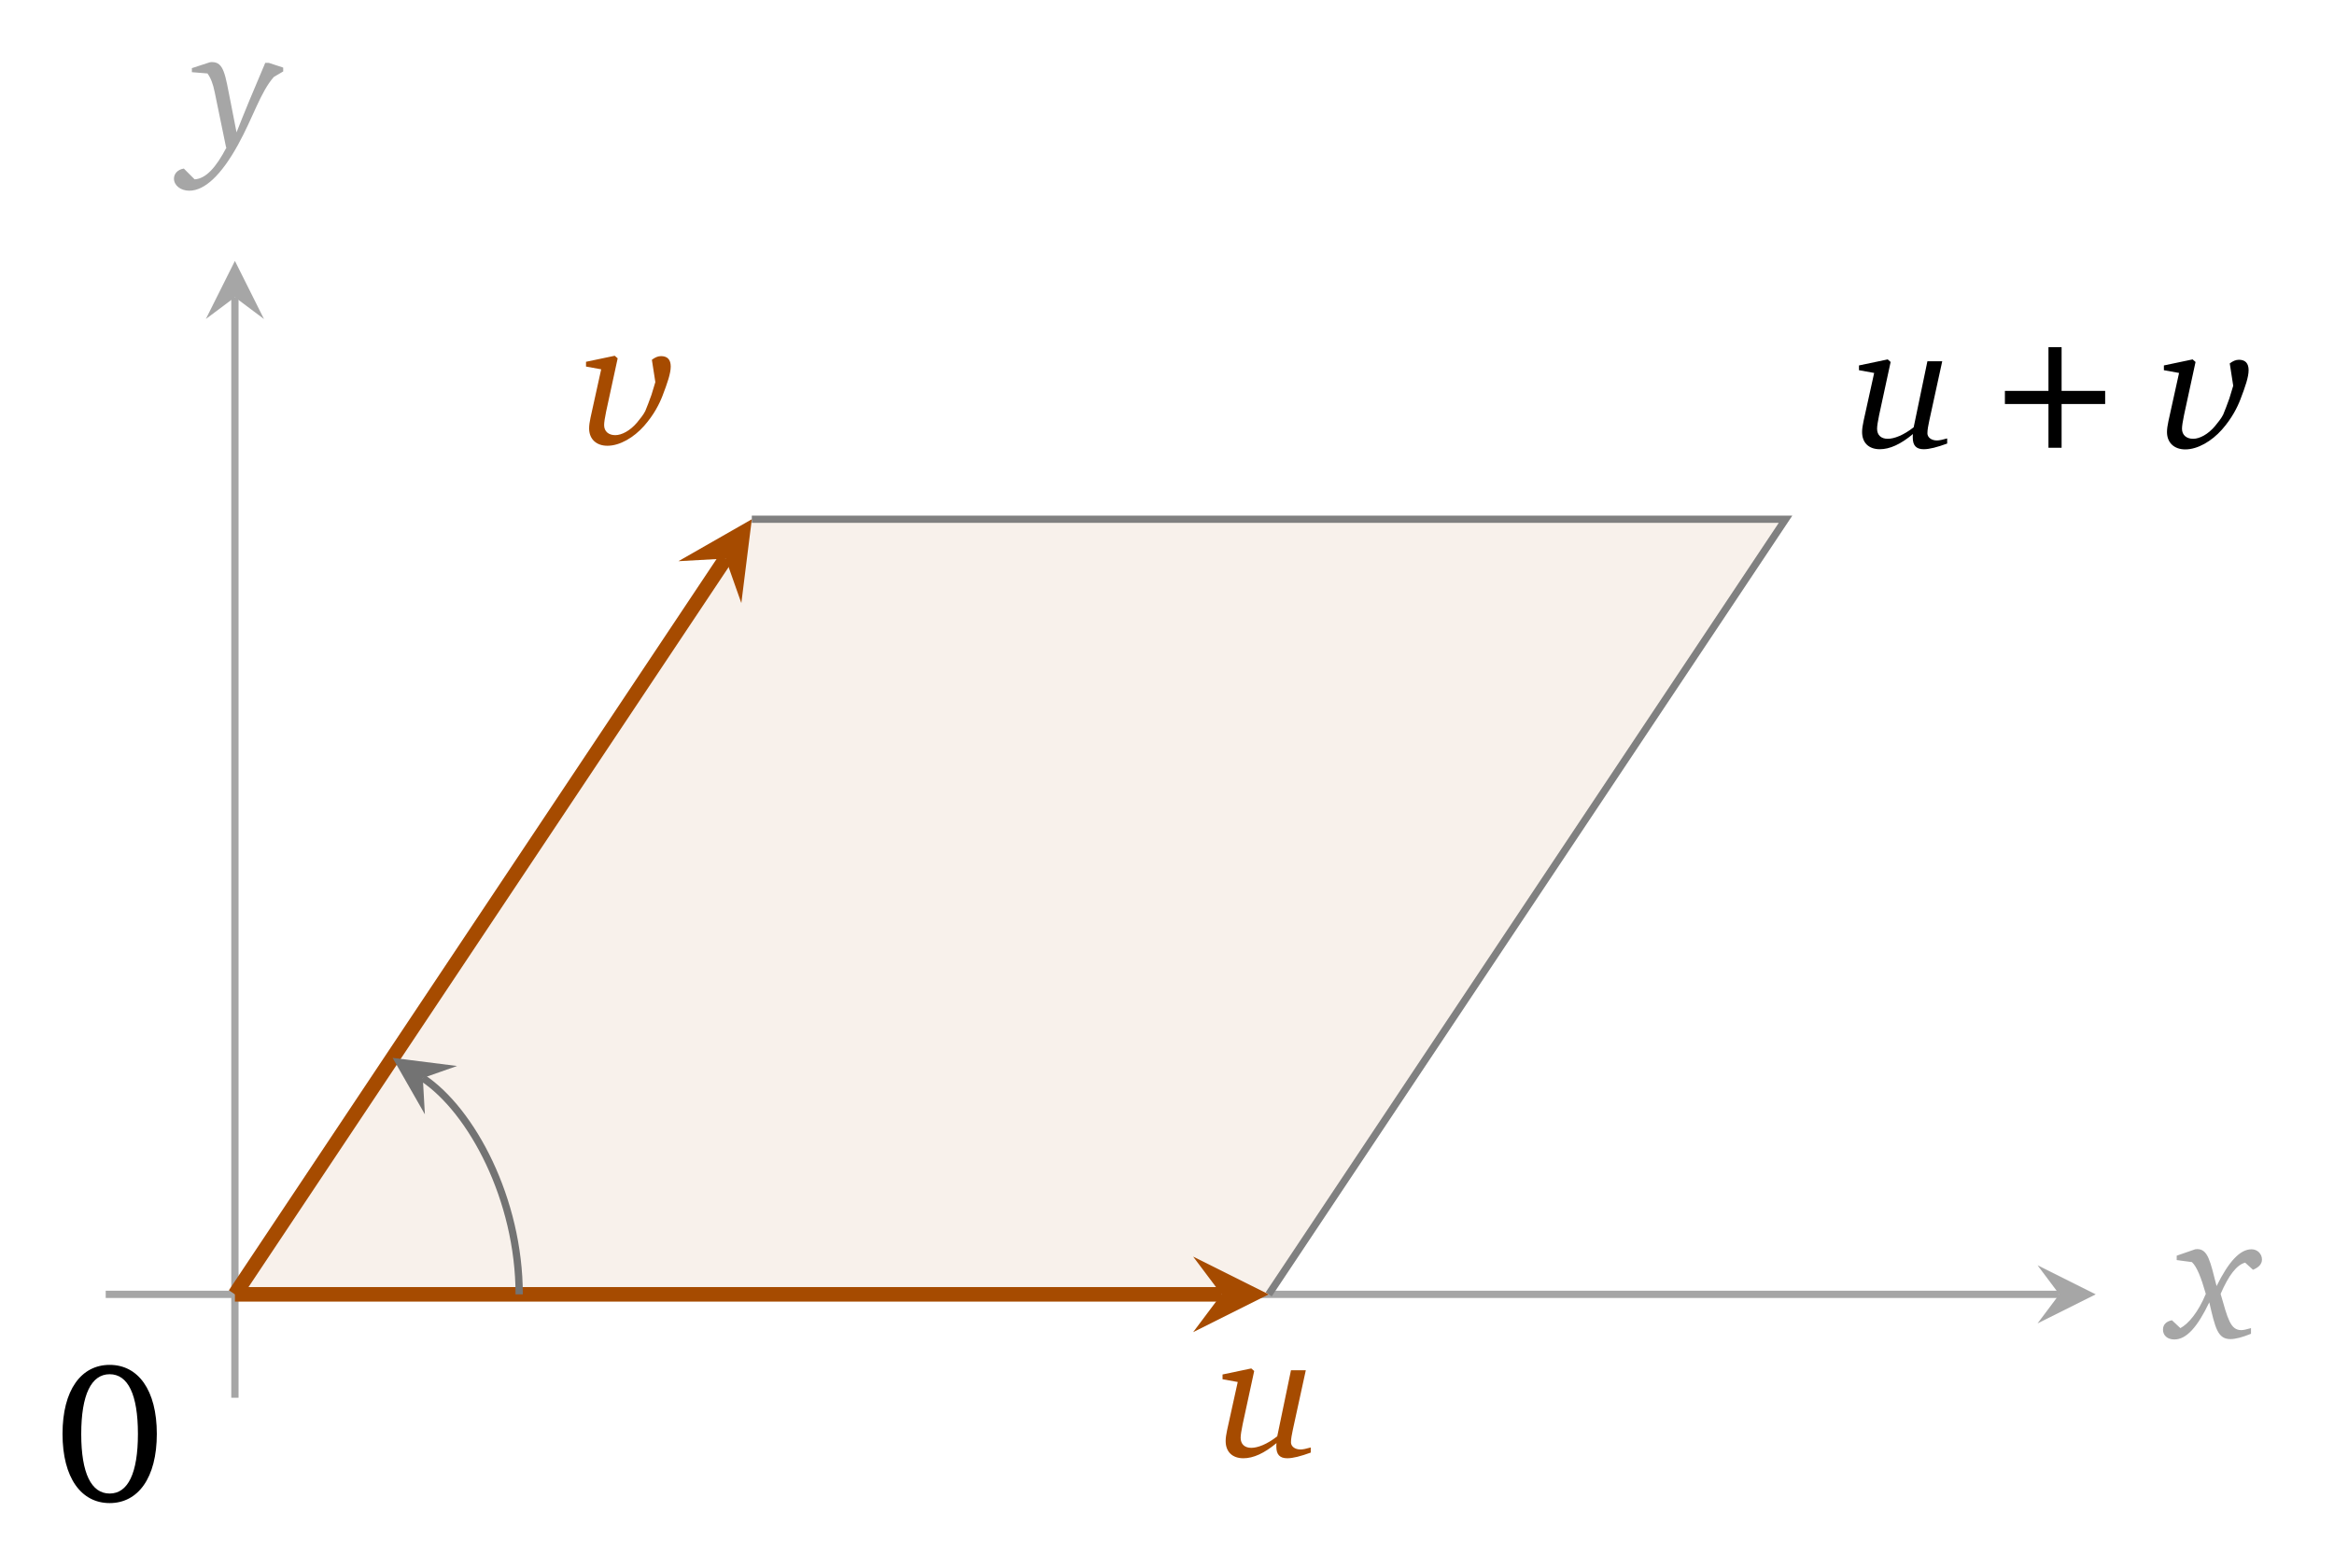
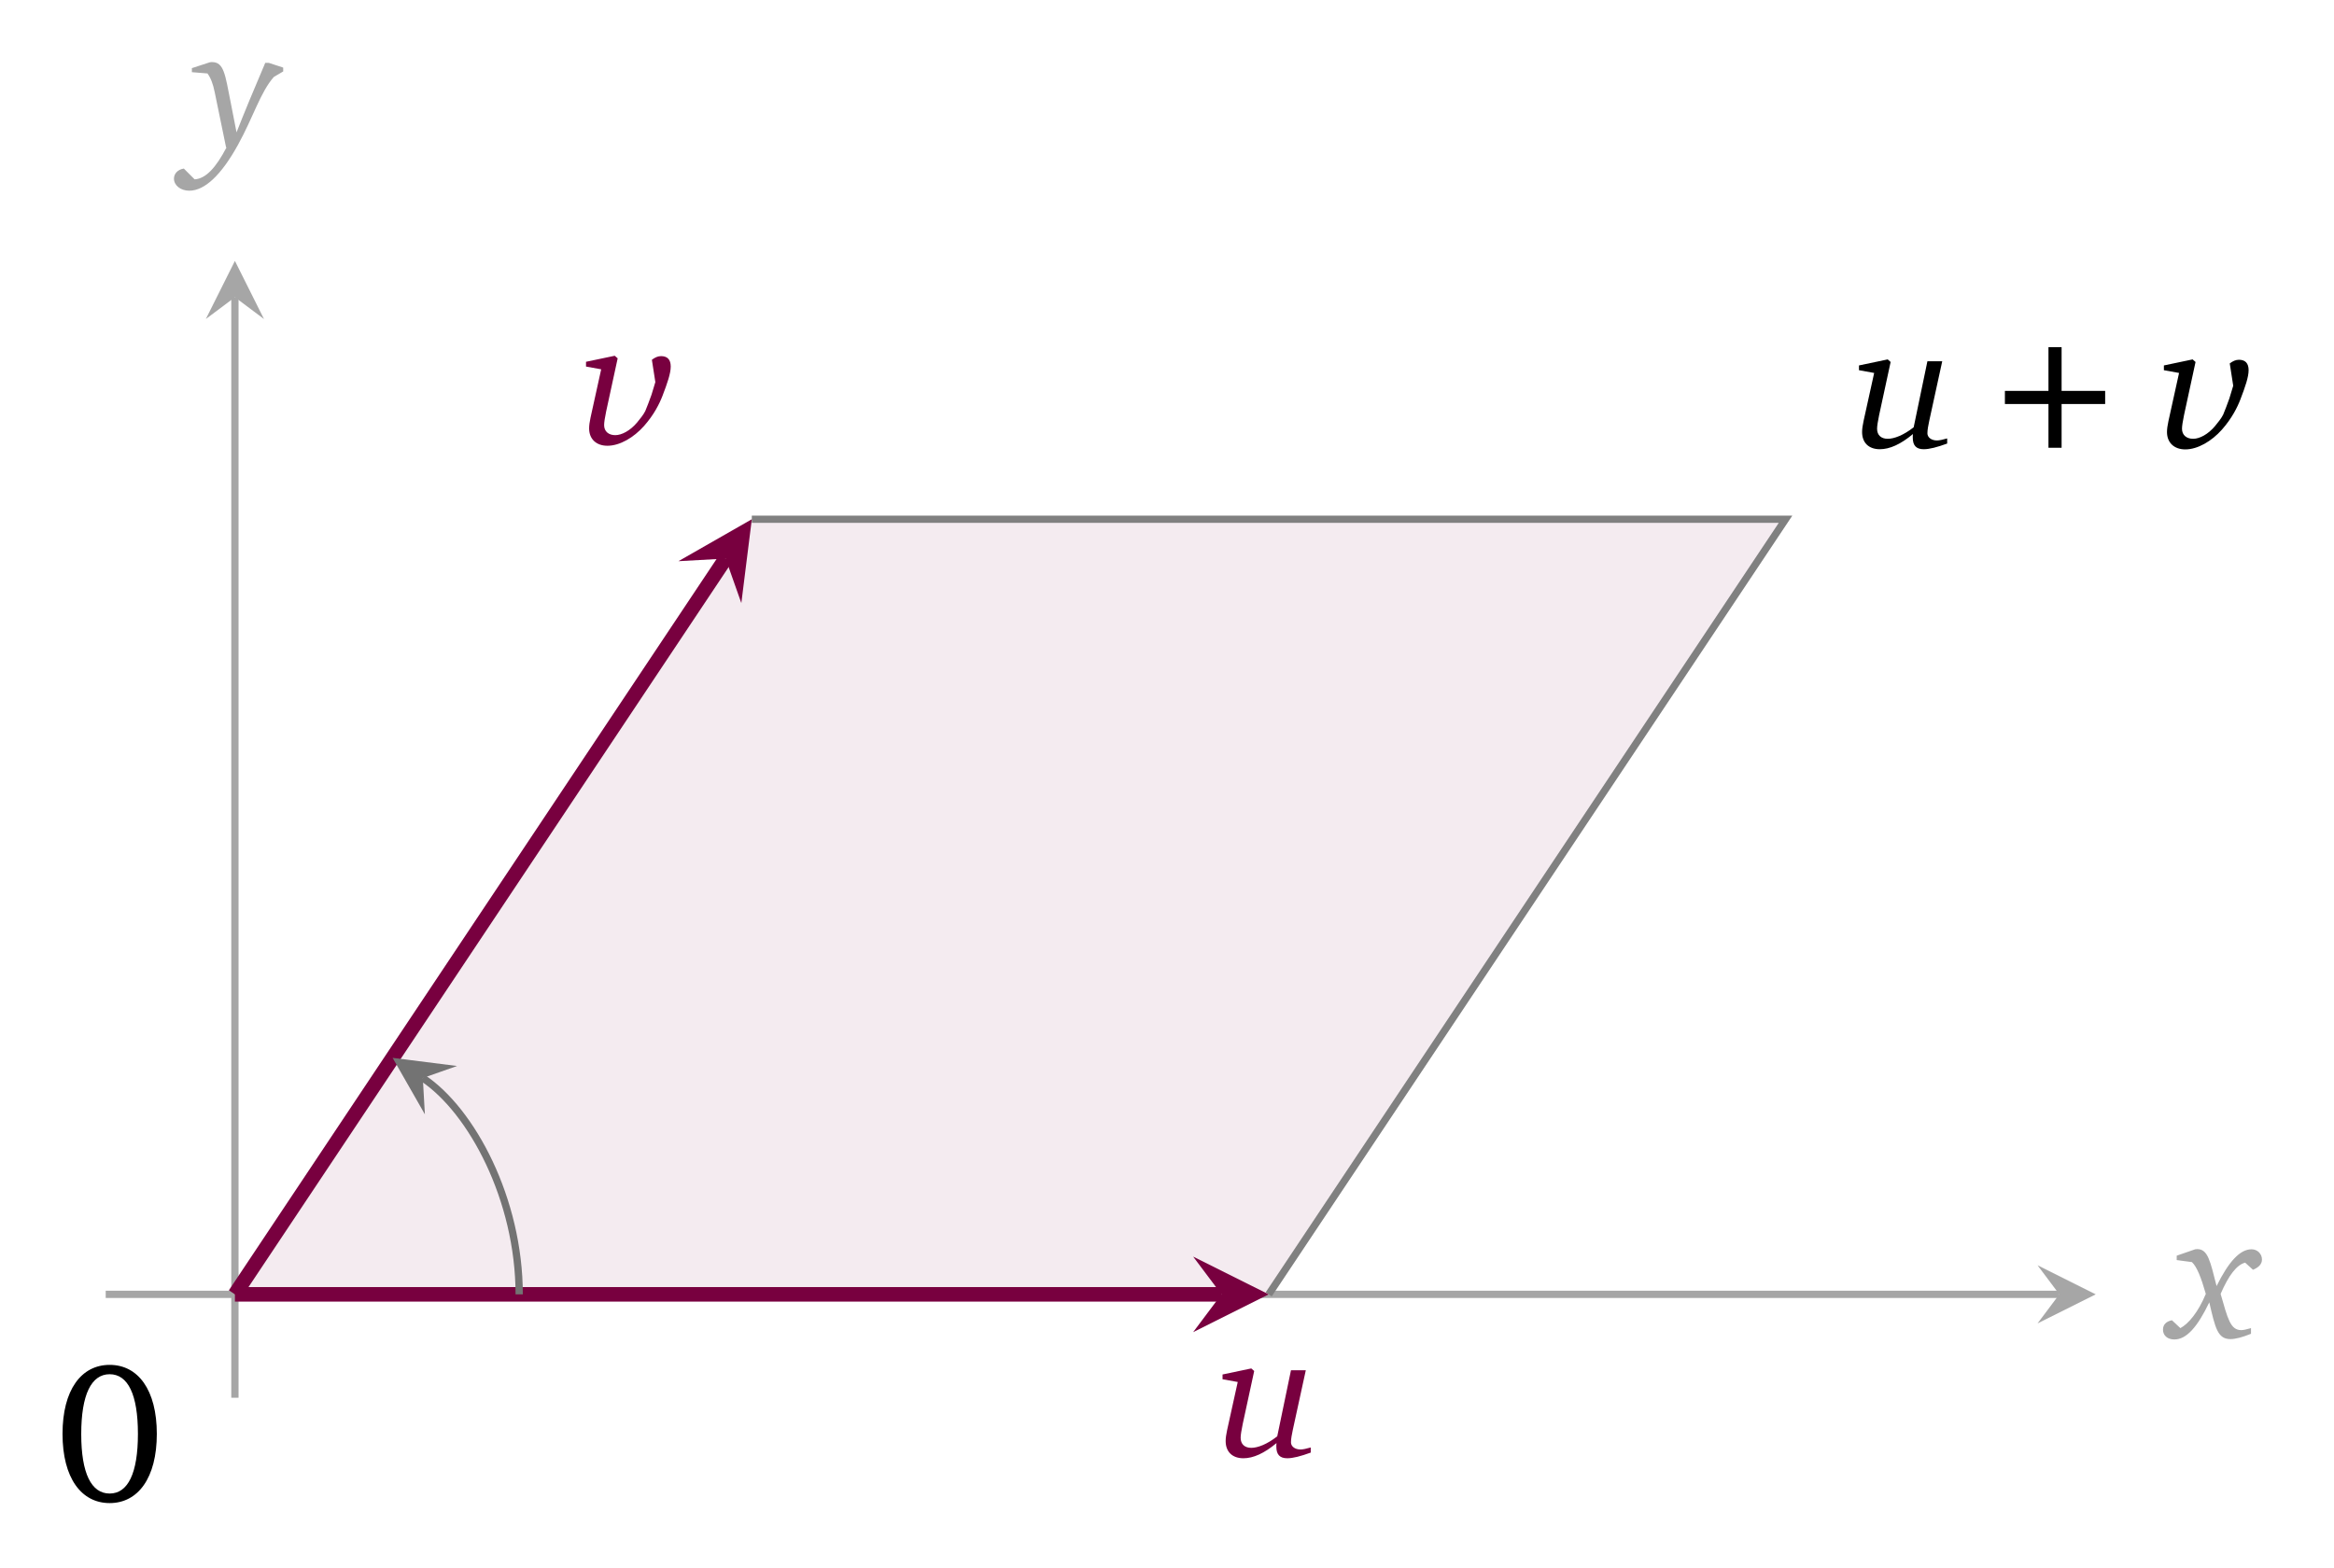
<svg xmlns="http://www.w3.org/2000/svg" version="1.1" width="128pt" height="86pt" viewBox="0 -86 128 86">
  <g id="page1">
    <g transform="scale(1 -1)">
      <path d="M5.797 14.996H112.938" stroke="#a6a6a6" fill="none" stroke-width=".399" />
      <path d="M114.933 14.996L111.742 16.59L112.937 14.996L111.742 13.402" fill="#a6a6a6" />
      <path d="M120.387 17.468L119.374 17.117V16.876L120.207 16.765C120.478 16.515 120.709 15.933 120.97 15.02C120.558 14.026 120.026 13.384 119.575 13.143L119.113 13.575C118.802 13.514 118.621 13.334 118.621 13.063C118.621 12.742 118.862 12.521 119.244 12.521C119.906 12.521 120.508 13.193 121.16 14.558C121.491 13.133 121.622 12.541 122.324 12.541C122.595 12.541 122.976 12.641 123.448 12.832V13.143C123.207 13.073 123.026 13.033 122.916 13.033C122.314 13.033 122.174 13.665 121.782 15.02C122.224 16.043 122.665 16.615 123.127 16.735L123.558 16.344C123.88 16.475 124.05 16.665 124.05 16.906C124.05 17.217 123.799 17.468 123.478 17.468C122.846 17.468 122.224 16.795 121.561 15.451C121.21 16.815 121.09 17.478 120.498 17.478C120.458 17.478 120.428 17.468 120.387 17.468Z" fill="#a6a6a6" />
      <path d="M12.883 9.324V69.695" stroke="#a6a6a6" fill="none" stroke-width=".399" stroke-miterlimit="10" />
      <path d="M12.883 71.687L11.289 68.5L12.883 69.695L14.477 68.5" fill="#a6a6a6" />
      <path d="M11.507 82.583L10.523 82.262V82.041L11.377 81.971C11.557 81.73 11.687 81.389 11.778 80.927L12.4 77.907L12.43 77.927C11.838 76.793 11.286 76.201 10.674 76.161L10.082 76.753C9.751 76.703 9.54 76.472 9.54 76.201C9.54 75.84 9.891 75.539 10.383 75.539C11.216 75.539 12.129 76.381 13.052 78.057C13.885 79.562 14.287 80.957 15.019 81.78L15.531 82.081V82.292L14.738 82.553H14.547C13.915 81.078 13.393 79.813 12.972 78.74L12.641 80.435C12.35 81.9 12.28 82.593 11.637 82.593C11.597 82.593 11.547 82.593 11.507 82.583Z" fill="#a6a6a6" />
-       <path d="M12.883 14.996H69.578L97.922 57.516H41.23Z" fill="#f8f1eb" />
+       <path d="M12.883 14.996H69.578L97.922 57.516H41.23Z" fill="#f4ebf0" />
      <path d="M69.578 14.996L97.922 57.516H41.23" stroke="#808080" fill="none" stroke-width=".399" stroke-miterlimit="10" />
-       <path d="M12.883 14.996H66.988" stroke="#a64b00" fill="none" stroke-width=".797" stroke-miterlimit="10" />
-       <path d="M69.578 14.996L65.434 17.066L66.988 14.996L65.434 12.922" fill="#a64b00" />
-       <path d="M68.622 10.931L67.046 10.6V10.339L67.879 10.188L67.297 7.549C67.247 7.319 67.217 7.118 67.217 6.947C67.217 6.355 67.588 6.004 68.19 6.004C68.732 6.004 69.334 6.275 70.006 6.837C69.996 6.767 69.996 6.706 69.996 6.646C69.996 6.205 70.187 6.004 70.598 6.004C70.909 6.004 71.331 6.114 71.883 6.315V6.596C71.642 6.526 71.451 6.486 71.321 6.486C71 6.486 70.799 6.666 70.799 6.877C70.799 7.088 70.849 7.308 70.899 7.559L71.612 10.831H70.799L70.046 7.208C69.484 6.767 68.973 6.576 68.622 6.576C68.26 6.576 68.039 6.777 68.039 7.128C68.039 7.278 68.08 7.529 68.15 7.871L68.782 10.791L68.622 10.931Z" fill="#a64b00" />
-       <path d="M12.883 14.996L39.793 55.359" stroke="#a64b00" fill="none" stroke-width=".797" stroke-miterlimit="10" />
-       <path d="M41.231 57.516L37.207 55.215L39.793 55.359L40.656 52.918" fill="#a64b00" />
-       <path d="M35.389 63.453C35.298 63.263 35.088 63.002 34.937 62.821C34.556 62.37 34.094 62.129 33.743 62.129C33.382 62.129 33.131 62.33 33.131 62.681C33.131 62.831 33.171 63.082 33.241 63.423L33.874 66.343L33.713 66.484L32.138 66.153V65.892L32.97 65.741L32.388 63.102C32.338 62.872 32.308 62.671 32.308 62.5C32.308 61.908 32.709 61.547 33.311 61.547C33.994 61.547 34.756 61.998 35.319 62.631C35.87 63.253 36.171 63.865 36.332 64.286C36.603 64.989 36.784 65.521 36.784 65.892C36.784 66.273 36.603 66.464 36.252 66.464C36.081 66.464 35.92 66.393 35.75 66.263L35.94 65.039C35.91 64.949 35.84 64.718 35.73 64.347C35.649 64.116 35.449 63.584 35.389 63.453Z" fill="#a64b00" />
+       <path d="M12.883 14.996H66.988" stroke="#78003f" fill="none" stroke-width=".797" stroke-miterlimit="10" />
+       <path d="M69.578 14.996L65.434 17.066L66.988 14.996L65.434 12.922" fill="#78003f" />
+       <path d="M68.622 10.931L67.046 10.6V10.339L67.879 10.188L67.297 7.549C67.247 7.319 67.217 7.118 67.217 6.947C67.217 6.355 67.588 6.004 68.19 6.004C68.732 6.004 69.334 6.275 70.006 6.837C69.996 6.767 69.996 6.706 69.996 6.646C69.996 6.205 70.187 6.004 70.598 6.004C70.909 6.004 71.331 6.114 71.883 6.315V6.596C71.642 6.526 71.451 6.486 71.321 6.486C71 6.486 70.799 6.666 70.799 6.877C70.799 7.088 70.849 7.308 70.899 7.559L71.612 10.831H70.799L70.046 7.208C69.484 6.767 68.973 6.576 68.622 6.576C68.26 6.576 68.039 6.777 68.039 7.128C68.039 7.278 68.08 7.529 68.15 7.871L68.782 10.791L68.622 10.931Z" fill="#78003f" />
+       <path d="M12.883 14.996L39.793 55.359" stroke="#78003f" fill="none" stroke-width=".797" stroke-miterlimit="10" />
+       <path d="M41.231 57.516L37.207 55.215L39.793 55.359L40.656 52.918" fill="#78003f" />
+       <path d="M35.389 63.453C35.298 63.263 35.088 63.002 34.937 62.821C34.556 62.37 34.094 62.129 33.743 62.129C33.382 62.129 33.131 62.33 33.131 62.681C33.131 62.831 33.171 63.082 33.241 63.423L33.874 66.343L33.713 66.484L32.138 66.153V65.892L32.97 65.741L32.388 63.102C32.338 62.872 32.308 62.671 32.308 62.5C32.308 61.908 32.709 61.547 33.311 61.547C33.994 61.547 34.756 61.998 35.319 62.631C35.87 63.253 36.171 63.865 36.332 64.286C36.603 64.989 36.784 65.521 36.784 65.892C36.784 66.273 36.603 66.464 36.252 66.464C36.081 66.464 35.92 66.393 35.75 66.263L35.94 65.039C35.91 64.949 35.84 64.718 35.73 64.347C35.649 64.116 35.449 63.584 35.389 63.453Z" fill="#78003f" />
      <path d="M28.473 14.996C28.473 20.207 25.867 25.078 23.188 26.863" stroke="#737373" fill="none" stroke-width=".399" stroke-miterlimit="10" />
      <path d="M21.531 27.969L23.301 24.871L23.188 26.863L25.066 27.523" fill="#737373" />
      <path d="M6.014 11.127C4.455 11.127 3.429 9.752 3.429 7.341S4.455 3.545 6.014 3.545C7.574 3.545 8.6 4.93 8.6 7.341S7.574 11.127 6.014 11.127ZM6.014 10.614C7.018 10.614 7.564 9.501 7.564 7.341S7.018 4.069 6.014 4.069C5.011 4.069 4.455 5.17 4.455 7.33C4.455 9.501 5.011 10.614 6.014 10.614Z" />
      <path d="M103.525 66.284L101.949 65.953V65.692L102.782 65.541L102.2 62.902C102.15 62.671 102.12 62.47 102.12 62.3C102.12 61.708 102.491 61.357 103.093 61.357C103.635 61.357 104.237 61.628 104.909 62.19C104.899 62.12 104.899 62.059 104.899 61.999C104.899 61.557 105.09 61.357 105.501 61.357C105.812 61.357 106.234 61.467 106.786 61.668V61.949C106.545 61.879 106.354 61.838 106.224 61.838C105.903 61.838 105.702 62.019 105.702 62.23C105.702 62.44 105.752 62.661 105.802 62.912L106.515 66.183H105.702L104.949 62.561C104.387 62.12 103.876 61.929 103.525 61.929C103.163 61.929 102.942 62.13 102.942 62.481C102.942 62.631 102.983 62.882 103.053 63.223L103.685 66.143L103.525 66.284Z" />
      <path d="M112.341 64.557H109.952V63.837H112.341V61.437H113.061V63.837H115.45V64.557H113.061V66.957H112.341V64.557Z" />
      <path d="M121.922 63.253C121.831 63.063 121.621 62.802 121.47 62.621C121.089 62.17 120.627 61.929 120.276 61.929C119.915 61.929 119.664 62.13 119.664 62.481C119.664 62.631 119.704 62.882 119.774 63.223L120.407 66.143L120.246 66.284L118.671 65.953V65.692L119.503 65.541L118.921 62.902C118.871 62.671 118.841 62.47 118.841 62.3C118.841 61.708 119.243 61.347 119.844 61.347C120.527 61.347 121.289 61.798 121.852 62.43C122.403 63.053 122.704 63.665 122.865 64.086C123.136 64.789 123.317 65.32 123.317 65.692C123.317 66.073 123.136 66.264 122.785 66.264C122.614 66.264 122.453 66.193 122.283 66.063L122.473 64.839C122.443 64.749 122.373 64.518 122.263 64.146C122.183 63.915 121.982 63.384 121.922 63.253Z" />
    </g>
  </g>
</svg>
